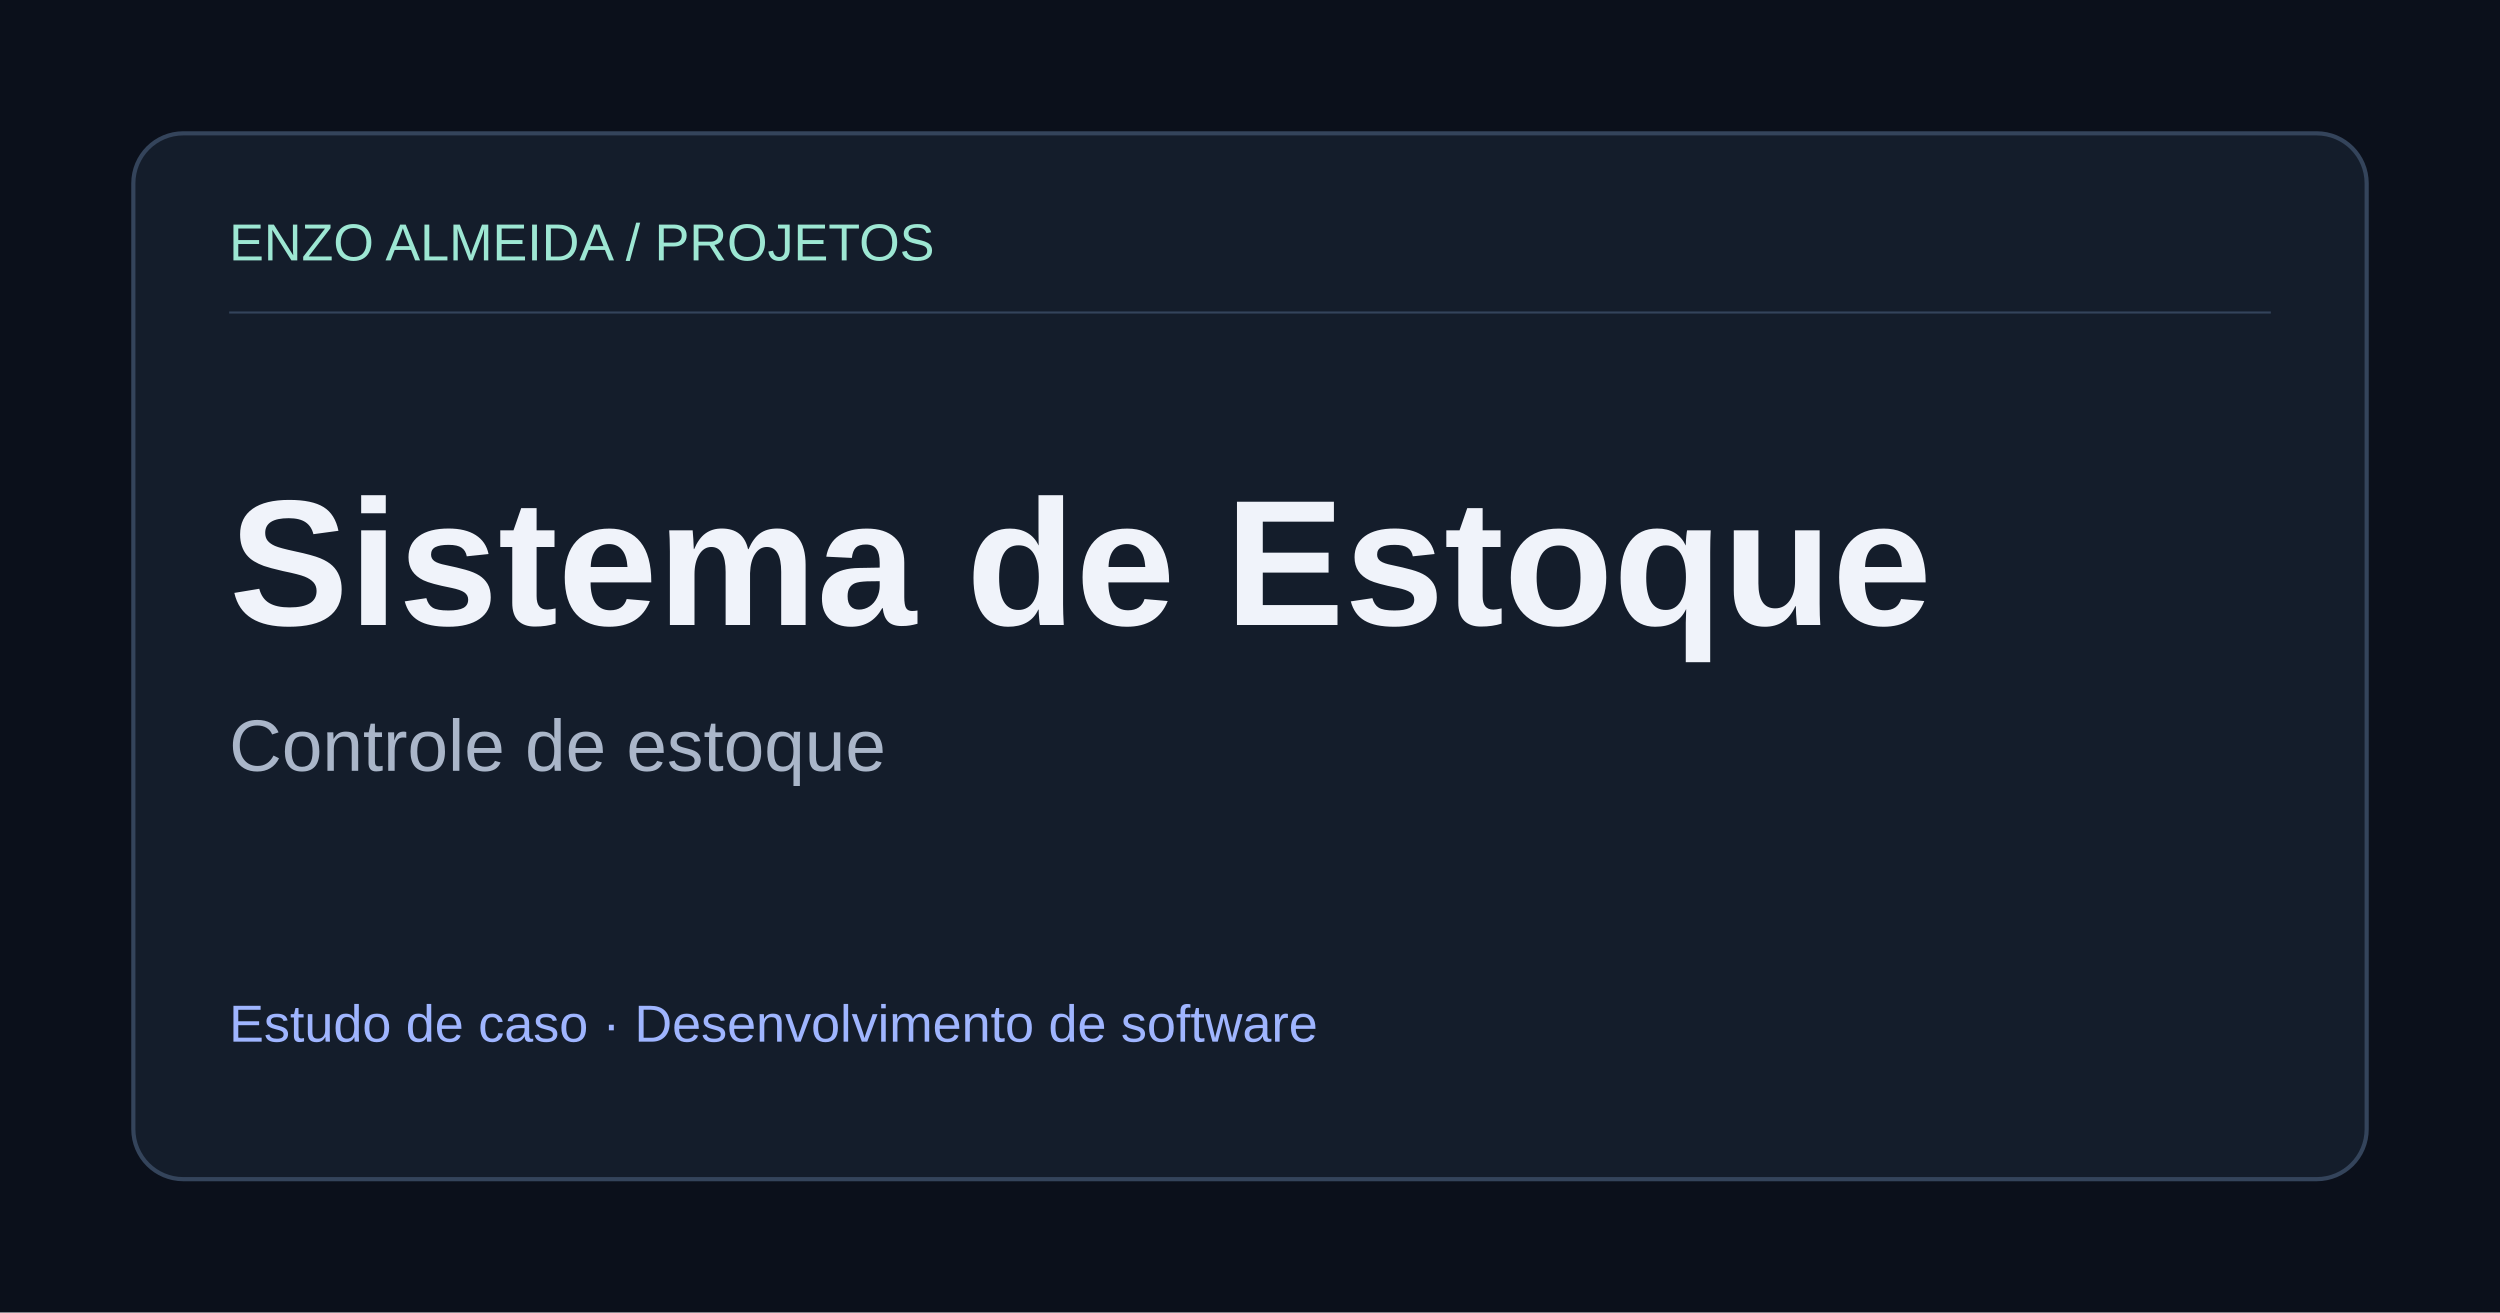
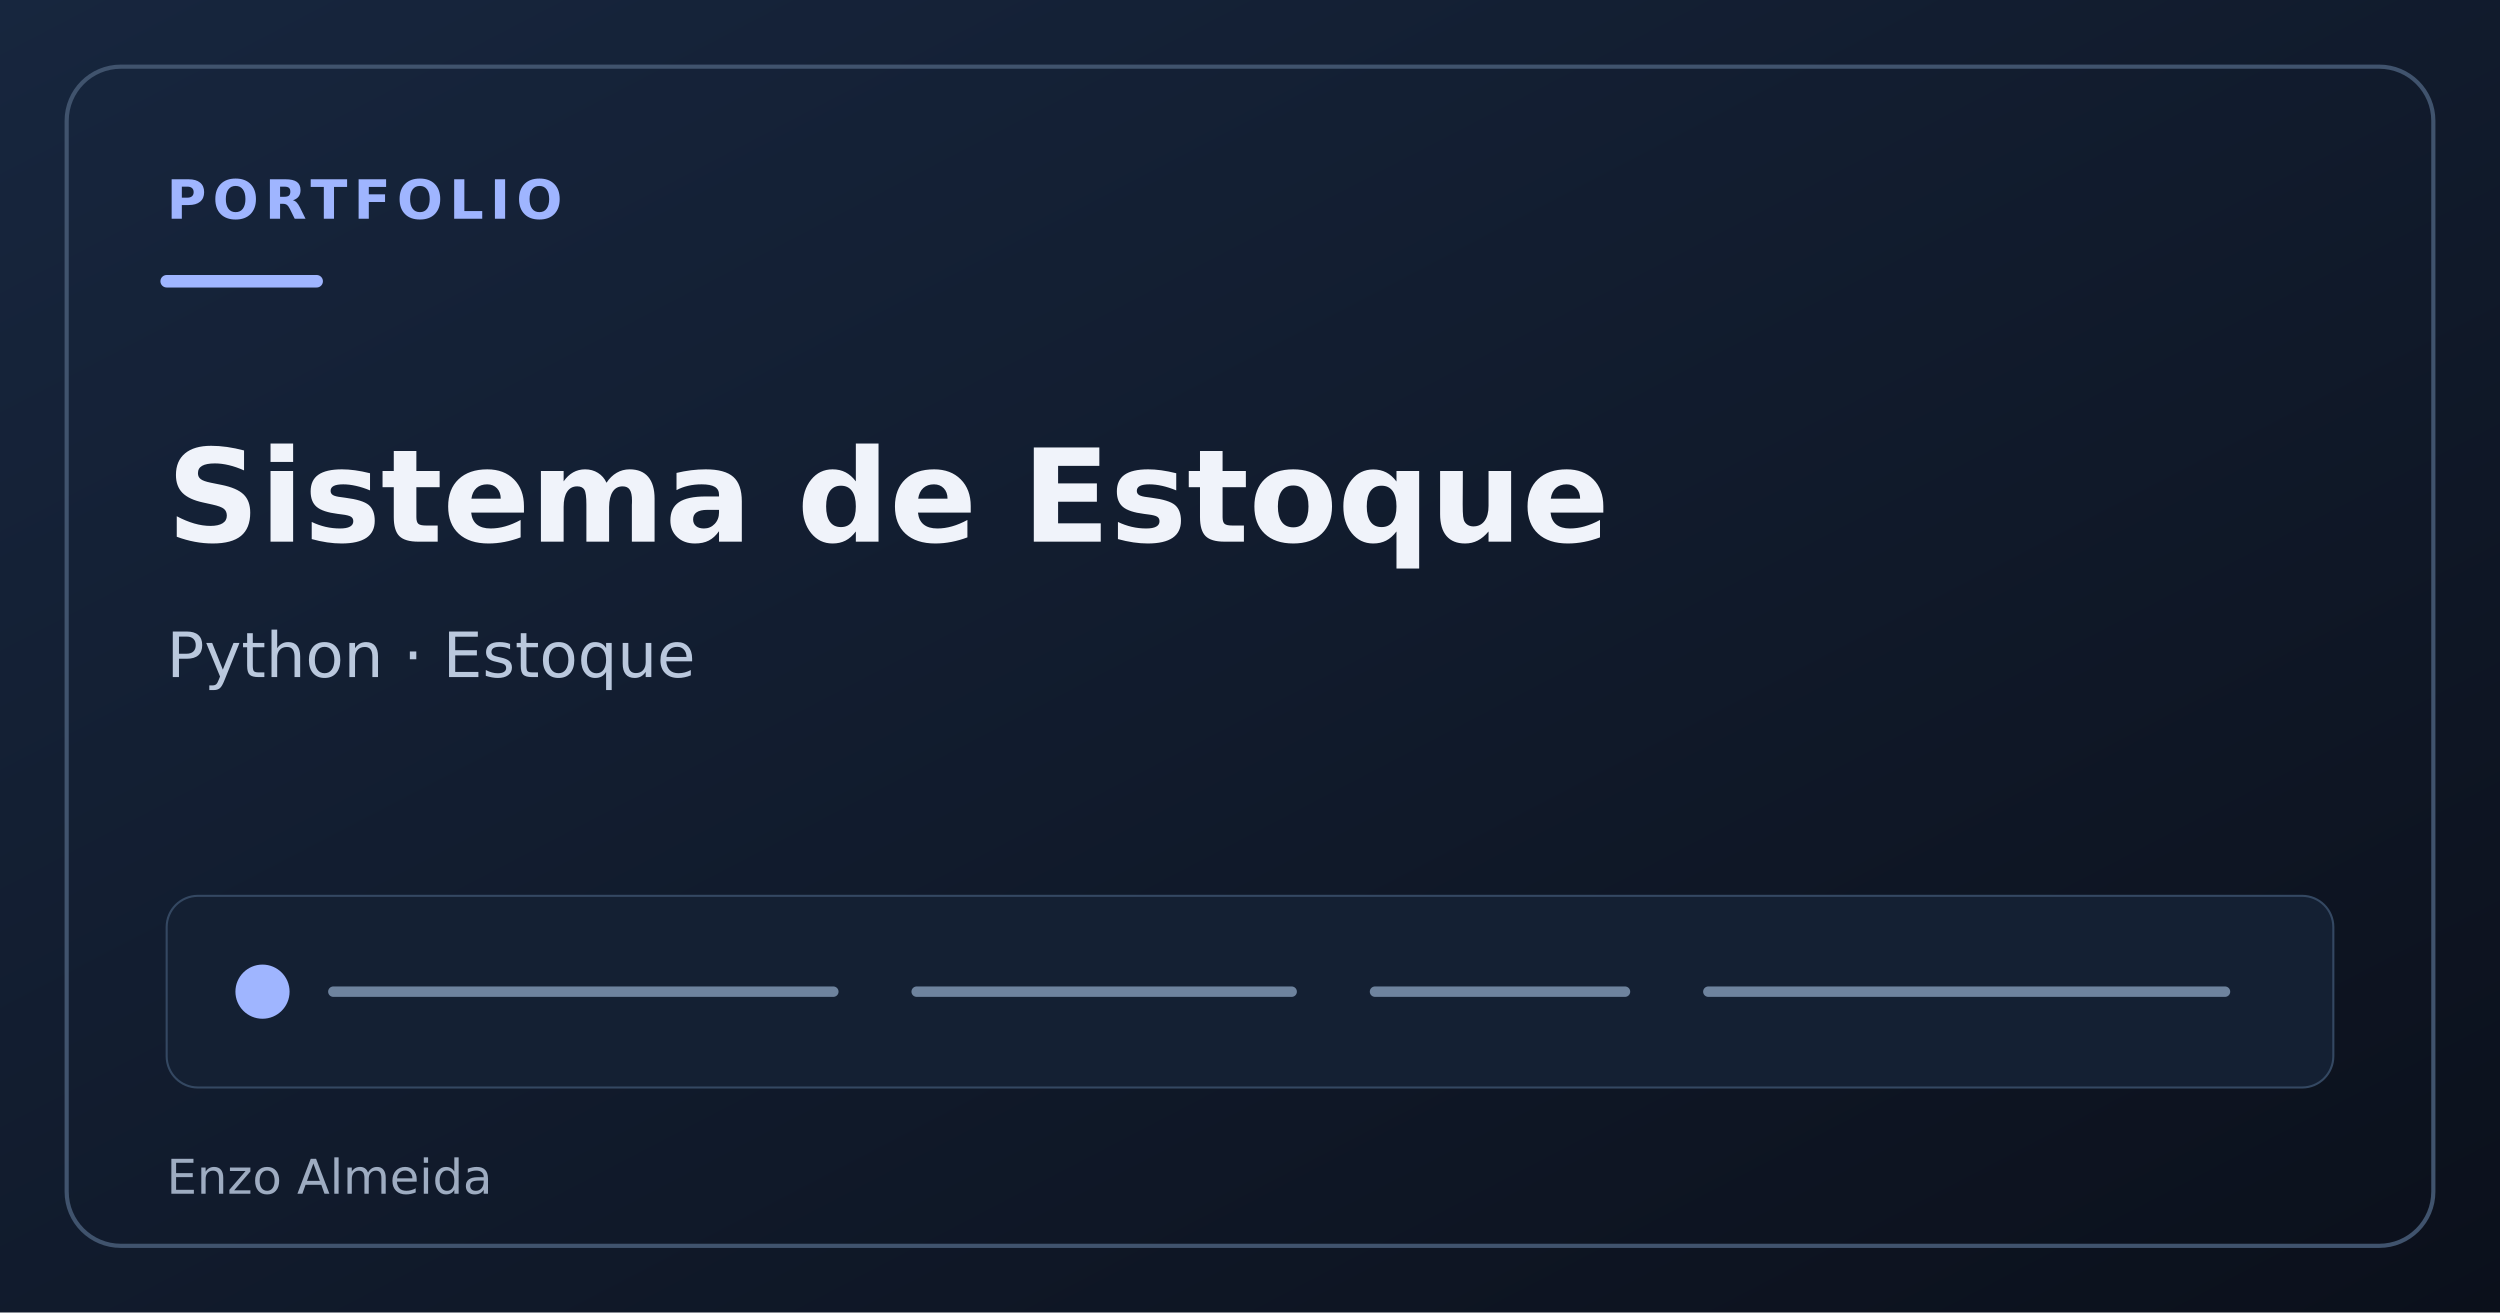
<svg xmlns="http://www.w3.org/2000/svg" width="1200" height="630" viewBox="0 0 1200 630">
-   <rect width="1200" height="630" fill="#0b101b" />
-   <rect x="64" y="64" width="1072" height="502" rx="24" fill="#141d2b" stroke="#34445b" stroke-width="2" />
-   <path d="M110 150h980" stroke="#34445b" />
-   <g font-family="Arial,sans-serif">
-     <text x="110" y="125" font-size="25" fill="#9de7d3">ENZO ALMEIDA / PROJETOS</text>
-     <text x="110" y="300" font-size="86" font-weight="bold" fill="#f0f3fa">Sistema de Estoque</text>
-     <text x="110" y="370" font-size="35" fill="#aab6c9">Controle de estoque</text>
-     <text x="110" y="500" font-size="25" fill="#9fb5ff">Estudo de caso · Desenvolvimento de software</text>
-   </g>
+   <defs>
+     <linearGradient id="bg" x2="1" y2="1">
+       <stop stop-color="#17263e" />
+       <stop offset="1" stop-color="#0b101b" />
+     </linearGradient>
+   </defs>
+   <rect width="1200" height="630" fill="url(#bg)" />
+   <rect x="32" y="32" width="1136" height="566" rx="26" fill="none" stroke="#40536d" stroke-width="2" />
+   <path d="M80 135h72" stroke="#9fb5ff" stroke-width="6" stroke-linecap="round" />
+   <text x="80" y="105" font-family="DejaVu Sans,sans-serif" font-size="26" fill="#9fb5ff" font-weight="bold" letter-spacing="3">PORTFOLIO</text>
+   <text x="80" y="260" font-family="DejaVu Sans,sans-serif" font-size="62" font-weight="bold" fill="#f0f3fa">Sistema de Estoque</text>
+   <text x="80" y="325" font-family="DejaVu Sans,sans-serif" font-size="30" fill="#bac8dd">Python · Estoque</text>
+   <rect x="80" y="430" width="1040" height="92" rx="15" fill="#142033" stroke="#344862" />
+   <circle cx="126" cy="476" r="13" fill="#9fb5ff" />
+   <path d="M160 476h240m40 0h180m40 0h120m40 0h248" stroke="#6e839e" stroke-width="5" stroke-linecap="round" />
+   <text x="80" y="573" font-size="23" font-family="DejaVu Sans,sans-serif" fill="#9eacc1">Enzo Almeida</text>
</svg>
